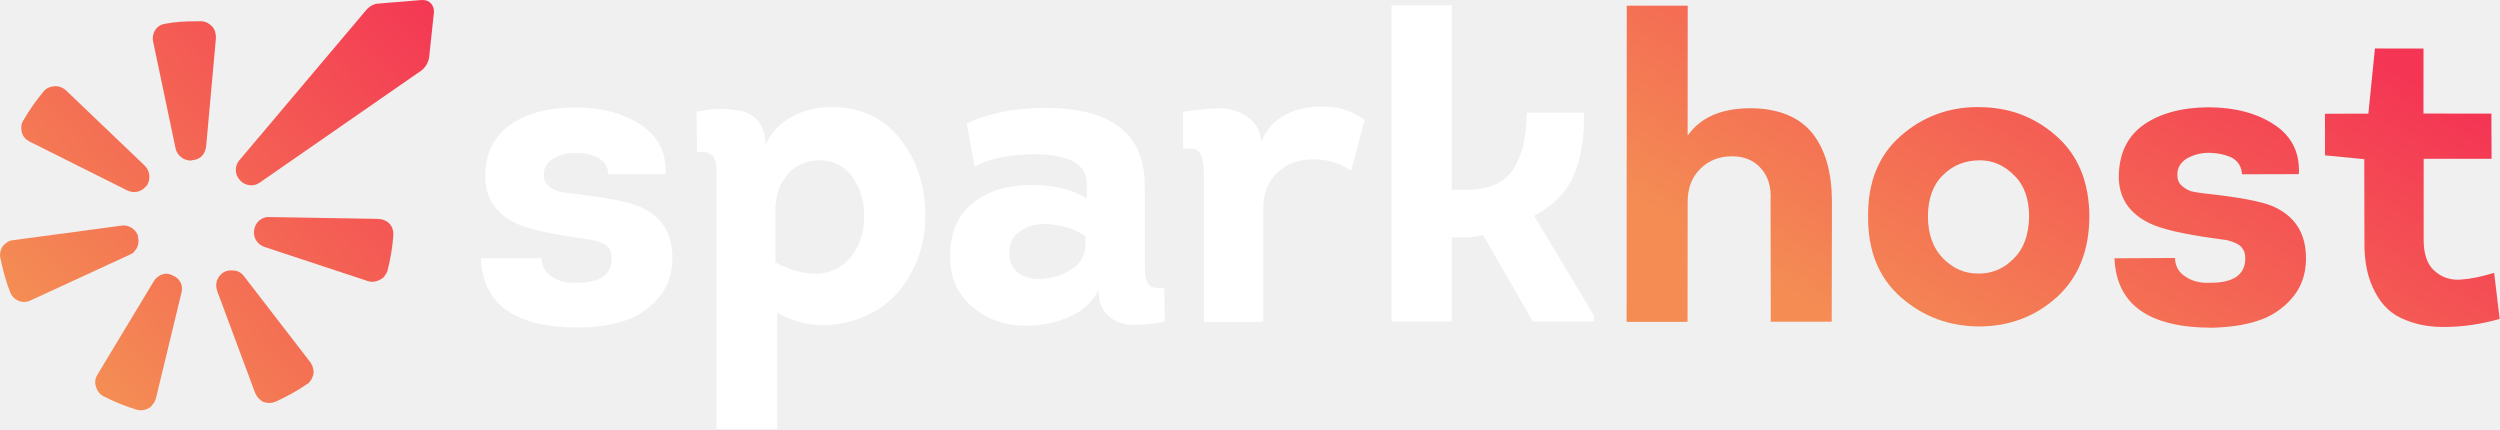
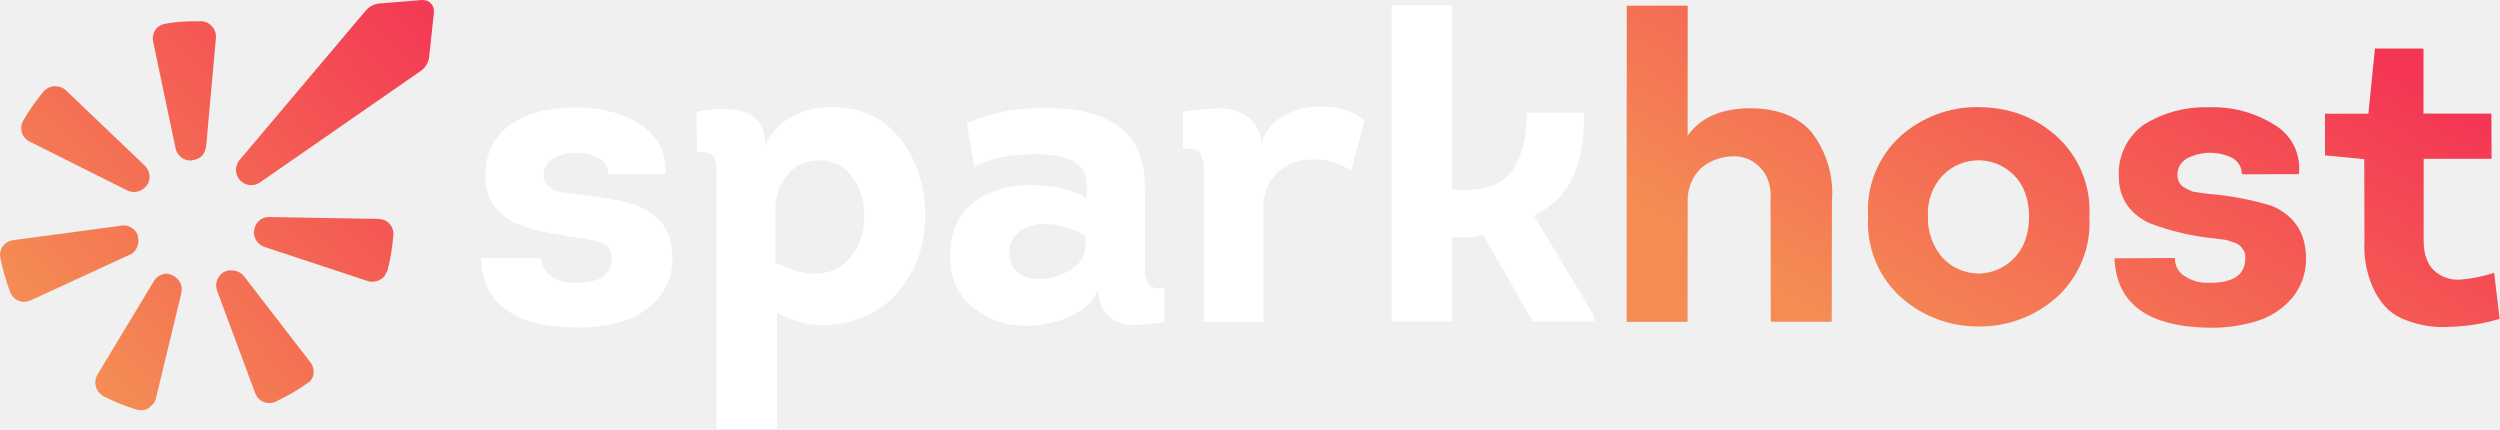
- <svg xmlns="http://www.w3.org/2000/svg" width="100%" height="100%" viewBox="0 0 2566 441" version="1.1" xml:space="preserve" style="fill-rule:evenodd;clip-rule:evenodd;stroke-linejoin:round;stroke-miterlimit:2;">
-   <g transform="matrix(1,0,0,1,-760.8064,-1783.933)">
-     <g transform="matrix(4.166667,0,0,4.166667,0,0)">
-       <g transform="matrix(-92.90322,85.16129,85.16129,92.90322,311.9288,449.9214)">
-         <path d="M0.676,-0.133C0.691,-0.136 0.705,-0.129 0.711,-0.115L0.791,0.082C0.794,0.09 0.794,0.099 0.791,0.106C0.787,0.114 0.781,0.119 0.773,0.122C0.751,0.129 0.728,0.135 0.705,0.138C0.702,0.139 0.7,0.139 0.697,0.138C0.692,0.138 0.687,0.135 0.682,0.132C0.676,0.127 0.672,0.119 0.671,0.111L0.653,-0.101C0.652,-0.111 0.656,-0.119 0.663,-0.125C0.666,-0.129 0.671,-0.131 0.676,-0.133Z" style="fill:url(#_Linear1);fill-rule:nonzero;" />
-       </g>
-     </g>
-     <g transform="matrix(4.166667,0,0,4.166667,0,0)">
-       <g transform="matrix(-92.90322,85.16129,85.16129,92.90322,308.5196,446.2023)">
-         <path d="M0.577,-0.114L0.577,-0.114C0.589,-0.105 0.592,-0.089 0.585,-0.076L0.481,0.11C0.477,0.117 0.47,0.122 0.462,0.124C0.458,0.125 0.454,0.126 0.451,0.125C0.446,0.124 0.442,0.123 0.439,0.121C0.419,0.108 0.401,0.094 0.384,0.078C0.378,0.072 0.374,0.065 0.374,0.056C0.374,0.048 0.378,0.04 0.384,0.034C0.384,0.034 0.539,-0.113 0.539,-0.113C0.549,-0.123 0.566,-0.123 0.577,-0.114Z" style="fill:url(#_Linear2);fill-rule:nonzero;" />
-       </g>
-     </g>
-     <g transform="matrix(4.166667,0,0,4.166667,0,0)">
-       <g transform="matrix(-92.90322,85.16129,85.16129,92.90322,301.1676,438.1819)">
-         <path d="M0.79,-0.086L0.994,-0.026C1.002,-0.024 1.009,-0.018 1.012,-0.011C1.016,-0.003 1.017,0.005 1.014,0.013C1.006,0.035 0.996,0.056 0.984,0.076C0.98,0.083 0.973,0.088 0.965,0.09C0.962,0.091 0.958,0.091 0.955,0.09C0.95,0.09 0.946,0.088 0.942,0.086L0.765,-0.033C0.752,-0.041 0.748,-0.057 0.755,-0.07C0.756,-0.074 0.759,-0.077 0.761,-0.08C0.769,-0.087 0.78,-0.089 0.79,-0.086Z" style="fill:url(#_Linear3);fill-rule:nonzero;" />
-       </g>
-     </g>
-     <g transform="matrix(4.166667,0,0,4.166667,0,0)">
-       <g transform="matrix(-92.90322,85.16129,85.16129,92.90322,280.2104,415.3196)">
-         <path d="M0.763,0.037L0.938,-0.085C0.944,-0.09 0.953,-0.091 0.961,-0.09C0.969,-0.088 0.976,-0.083 0.98,-0.076C0.992,-0.056 1.003,-0.035 1.011,-0.014C1.014,-0.006 1.014,0.002 1.01,0.01C1.007,0.017 1,0.023 0.992,0.025L0.789,0.09C0.785,0.092 0.78,0.092 0.776,0.091C0.767,0.09 0.758,0.084 0.754,0.075L0.753,0.075C0.747,0.063 0.75,0.048 0.76,0.039C0.761,0.038 0.762,0.038 0.763,0.037Z" style="fill:url(#_Linear4);fill-rule:nonzero;" />
-       </g>
-     </g>
-     <g transform="matrix(4.166667,0,0,4.166667,0,0)">
-       <g transform="matrix(-92.90322,85.16129,85.16129,92.90322,273.462,407.9576)">
-         <path d="M0.432,-0.116C0.439,-0.121 0.447,-0.123 0.455,-0.121C0.463,-0.119 0.47,-0.114 0.474,-0.107L0.583,0.077C0.59,0.089 0.587,0.106 0.576,0.115L0.575,0.115C0.568,0.121 0.56,0.123 0.552,0.122C0.546,0.121 0.541,0.118 0.536,0.114L0.379,-0.029C0.373,-0.035 0.369,-0.043 0.369,-0.051C0.369,-0.059 0.372,-0.067 0.378,-0.073C0.381,-0.075 0.383,-0.078 0.386,-0.08C0.401,-0.094 0.416,-0.106 0.432,-0.116Z" style="fill:url(#_Linear5);fill-rule:nonzero;" />
-       </g>
-     </g>
-     <g transform="matrix(4.166667,0,0,4.166667,0,0)">
-       <g transform="matrix(-92.90322,85.16129,85.16129,92.90322,269.8124,403.9762)">
-         <path d="M0.675,-0.13C0.681,-0.135 0.689,-0.138 0.697,-0.137C0.72,-0.134 0.743,-0.129 0.765,-0.122C0.773,-0.12 0.779,-0.114 0.783,-0.107C0.787,-0.099 0.787,-0.091 0.784,-0.083L0.708,0.116C0.703,0.129 0.69,0.137 0.676,0.135C0.676,0.135 0.673,0.135 0.673,0.135C0.659,0.131 0.649,0.118 0.65,0.103L0.664,-0.109C0.665,-0.117 0.668,-0.124 0.674,-0.129C0.674,-0.13 0.674,-0.13 0.675,-0.13Z" style="fill:url(#_Linear6);fill-rule:nonzero;" />
-       </g>
-     </g>
-     <g transform="matrix(4.166667,0,0,4.166667,0,0)">
-       <g transform="matrix(-92.90322,85.16129,85.16129,92.90322,291.2584,427.372)">
-         <path d="M0.032,-0.021L0.099,-0.073C0.106,-0.079 0.116,-0.081 0.125,-0.08C0.196,-0.071 0.507,-0.031 0.507,-0.031C0.521,-0.029 0.532,-0.017 0.532,-0.002L0.532,-0.001C0.532,0.013 0.522,0.026 0.507,0.028L0.126,0.08C0.116,0.081 0.106,0.078 0.098,0.072L0.031,0.013C0.021,0.004 0.021,-0.011 0.03,-0.019C0.031,-0.02 0.031,-0.02 0.032,-0.021Z" style="fill:url(#_Linear7);fill-rule:nonzero;" />
-       </g>
-     </g>
-     <g transform="matrix(4.166667,0,0,4.166667,0,0)">
-       <g transform="matrix(1,0,0,1,301.0674,471.6881)">
-         <path d="M0,20.059L14.938,20.059C15.008,22.051 15.862,23.58 17.499,24.646C19.134,25.715 21.091,26.213 23.368,26.141C29.199,26.141 32.152,24.186 32.224,20.273C32.224,19.278 32.046,18.458 31.69,17.818C31.334,17.178 30.712,16.683 29.823,16.326C28.934,15.969 28.205,15.738 27.636,15.632C27.066,15.526 26.142,15.366 24.862,15.151C16.895,14.085 11.453,12.841 8.536,11.416C3.557,9 1.067,5.159 1.067,-0.108C1.067,-5.656 3.094,-9.869 7.149,-12.751C11.204,-15.631 16.539,-17.072 23.154,-17.072C29.698,-17.072 35.122,-15.631 39.427,-12.751C43.73,-9.869 45.738,-5.834 45.455,-0.64L31.37,-0.64C31.298,-2.418 30.517,-3.735 29.023,-4.59C27.53,-5.442 25.644,-5.868 23.368,-5.868C21.162,-5.868 19.294,-5.388 17.766,-4.43C16.236,-3.469 15.472,-2.17 15.472,-0.534C15.472,0.677 15.898,1.638 16.752,2.347C17.606,3.059 18.477,3.504 19.367,3.682C20.254,3.859 21.411,4.019 22.834,4.162C30.729,5.087 36.065,6.119 38.84,7.254C44.53,9.675 47.304,14.014 47.163,20.273C47.09,24.186 45.898,27.441 43.588,30.037C41.275,32.634 38.466,34.464 35.158,35.531C31.85,36.599 28.133,37.131 24.008,37.131C8.43,37.131 0.427,31.443 0,20.059" style="fill:white;fill-rule:nonzero;" />
-       </g>
-     </g>
-     <g transform="matrix(4.166667,0,0,4.166667,0,0)">
-       <g transform="matrix(1,0,0,1,373.6021,508.9246)">
-         <path d="M0,-29.554L0,-16.109C3.698,-14.19 7.166,-13.282 10.404,-13.39C13.64,-13.496 16.36,-14.846 18.566,-17.444C20.77,-20.039 21.874,-23.435 21.874,-27.633C21.874,-31.332 20.895,-34.533 18.94,-37.237C16.982,-39.94 14.226,-41.292 10.67,-41.292C7.469,-41.221 4.908,-40.046 2.987,-37.771C1.066,-35.493 0.07,-32.755 0,-29.554M-2.455,-45.025C-1.104,-48.084 1.066,-50.415 4.055,-52.016C7.042,-53.616 10.278,-54.417 13.764,-54.417C20.948,-54.417 26.603,-51.802 30.73,-46.574C34.854,-41.346 36.919,-35.03 36.919,-27.633C36.919,-22.654 35.852,-18.118 33.718,-14.031C31.583,-9.938 28.81,-6.808 25.395,-4.638C21.981,-2.47 18.085,-1.172 13.711,-0.746C9.336,-0.317 4.908,-1.314 0.426,-3.732L0.426,24.863L-14.512,24.863L-14.512,-38.571C-14.512,-38.82 -14.53,-39.228 -14.565,-39.797C-14.602,-40.367 -14.655,-40.741 -14.725,-40.918C-14.796,-41.095 -14.903,-41.381 -15.045,-41.772C-15.188,-42.161 -15.384,-42.429 -15.632,-42.573C-15.882,-42.713 -16.166,-42.873 -16.486,-43.053C-16.806,-43.23 -17.216,-43.319 -17.712,-43.319L-19.312,-43.319L-19.42,-53.242C-17.429,-53.668 -15.544,-53.9 -13.765,-53.936C-11.988,-53.971 -10.19,-53.792 -8.376,-53.402C-6.562,-53.011 -5.122,-52.104 -4.054,-50.681C-2.988,-49.258 -2.455,-47.374 -2.455,-45.025" style="fill:white;fill-rule:nonzero;" />
-       </g>
-     </g>
-     <g transform="matrix(4.166667,0,0,4.166667,0,0)">
-       <g transform="matrix(1,0,0,1,449.9785,474.1401)">
-         <path d="M0,14.834L0,12.165C-2.917,10.175 -6.474,9.178 -10.67,9.178C-13.16,9.321 -15.188,10.084 -16.752,11.473C-18.317,12.859 -18.957,14.763 -18.672,17.181C-18.531,18.959 -17.784,20.328 -16.432,21.288C-15.081,22.249 -13.48,22.729 -11.63,22.729C-8.856,22.729 -6.278,22.035 -3.895,20.648C-1.512,19.262 -0.213,17.324 0,14.834M3.201,25.396C1.778,28.385 -0.623,30.608 -4,32.066C-7.38,33.522 -10.919,34.252 -14.618,34.252C-19.597,34.252 -23.919,32.778 -27.582,29.826C-31.247,26.873 -33.149,22.98 -33.291,18.141C-33.575,12.096 -31.833,7.489 -28.062,4.322C-24.293,1.158 -19.384,-0.425 -13.338,-0.425C-7.718,-0.425 -3.166,0.678 0.32,2.882L0.32,-0.64C0.32,-5.547 -3.947,-8 -12.483,-8C-18.672,-8 -23.617,-6.968 -27.315,-4.907L-29.236,-15.577C-23.831,-18.138 -17.392,-19.418 -9.922,-19.418C6.438,-19.418 14.618,-13.016 14.618,-0.211L14.618,18.355C14.618,19.779 14.636,20.773 14.672,21.342C14.707,21.911 14.867,22.569 15.152,23.315C15.436,24.063 15.916,24.543 16.593,24.755C17.268,24.97 18.21,25.041 19.42,24.97L19.527,33.292C16.822,33.791 14.261,34.039 11.844,34.039C9.425,34.039 7.38,33.31 5.709,31.852C4.037,30.394 3.201,28.242 3.201,25.396" style="fill:white;fill-rule:nonzero;" />
-       </g>
-     </g>
-     <g transform="matrix(4.166667,0,0,4.166667,0,0)">
-       <g transform="matrix(1,0,0,1,493.3506,498.5409)">
-         <path d="M0,-35.39C0.996,-38.234 2.829,-40.404 5.496,-41.898C8.163,-43.393 11.133,-44.139 14.405,-44.139C18.675,-44.282 22.337,-43.179 25.396,-40.832L22.088,-28.348C19.101,-30.337 15.899,-31.263 12.484,-31.122C9.071,-31.122 6.206,-30.036 3.896,-27.867C1.583,-25.696 0.427,-22.726 0.427,-18.958L0.427,8.892L-14.191,8.892L-14.191,-27.387C-14.191,-29.876 -14.511,-31.637 -15.151,-32.669C-15.792,-33.699 -17.178,-34.038 -19.312,-33.681L-19.312,-42.858C-16.61,-43.285 -13.889,-43.568 -11.15,-43.713C-8.413,-43.853 -5.939,-43.213 -3.734,-41.792C-1.53,-40.367 -0.284,-38.234 0,-35.39" style="fill:white;fill-rule:nonzero;" />
-       </g>
-     </g>
-     <g transform="matrix(4.166667,0,0,4.166667,0,0)">
-       <g transform="matrix(1,0,0,1,540.2256,461.8712)">
-         <path d="M0,13.018L3.628,13.018C9.104,13.018 12.945,11.329 15.151,7.948C17.355,4.572 18.459,-0.07 18.459,-5.975L32.544,-5.975C32.687,-0.001 31.866,5.104 30.091,9.337C28.311,13.57 25.038,16.931 20.273,19.42L34.999,43.961L34.999,45.456L19.953,45.456L7.683,24.114C6.402,24.542 4.979,24.754 3.415,24.754L0,24.754L0,45.456L-14.831,45.456L-14.831,-32.438L0,-32.438L0,13.018Z" style="fill:white;fill-rule:nonzero;" />
-       </g>
-     </g>
-     <g transform="matrix(4.166667,0,0,4.166667,0,0)">
-       <g transform="matrix(-63.87097,105.6774,105.6774,63.87097,662.5389,379.1712)">
-         <path d="M0.681,-0.338L1.221,-0.012L1.158,0.092L0.954,-0.031C0.93,-0.046 0.906,-0.05 0.883,-0.044C0.86,-0.038 0.842,-0.024 0.829,-0.002C0.817,0.018 0.814,0.038 0.82,0.058C0.826,0.079 0.841,0.096 0.866,0.109L1.072,0.234L1.009,0.338L0.803,0.214C0.754,0.184 0.722,0.15 0.707,0.11C0.693,0.071 0.7,0.026 0.729,-0.022C0.759,-0.071 0.796,-0.097 0.84,-0.1L0.618,-0.234L0.681,-0.338Z" style="fill:url(#_Linear8);fill-rule:nonzero;" />
-       </g>
-     </g>
-     <g transform="matrix(4.166667,0,0,4.166667,0,0)">
-       <g transform="matrix(-63.87097,105.6774,105.6774,63.87097,713.332,409.8704)">
-         <path d="M0.492,-0.115C0.523,-0.166 0.567,-0.2 0.622,-0.217C0.677,-0.234 0.734,-0.225 0.792,-0.189C0.851,-0.154 0.886,-0.107 0.896,-0.049C0.906,0.008 0.896,0.062 0.865,0.114C0.834,0.165 0.791,0.199 0.736,0.216C0.68,0.233 0.623,0.224 0.564,0.189C0.505,0.153 0.47,0.106 0.46,0.048C0.45,-0.008 0.46,-0.062 0.491,-0.113C0.491,-0.114 0.492,-0.115 0.492,-0.115ZM0.776,0.057C0.79,0.034 0.793,0.009 0.786,-0.018C0.779,-0.045 0.761,-0.068 0.73,-0.087C0.7,-0.105 0.671,-0.111 0.644,-0.104C0.616,-0.097 0.596,-0.081 0.581,-0.057C0.567,-0.034 0.564,-0.009 0.571,0.018C0.577,0.045 0.596,0.068 0.626,0.086C0.657,0.104 0.686,0.11 0.713,0.103C0.74,0.097 0.761,0.082 0.775,0.059C0.775,0.058 0.775,0.058 0.776,0.057Z" style="fill:url(#_Linear9);fill-rule:nonzero;" />
-       </g>
-     </g>
-     <g transform="matrix(4.166667,0,0,4.166667,0,0)">
-       <g transform="matrix(-63.87097,105.6774,105.6774,63.87097,755.1464,435.1428)">
-         <path d="M0.351,-0.209C0.388,-0.225 0.426,-0.221 0.465,-0.198C0.501,-0.176 0.517,-0.143 0.513,-0.098C0.511,-0.072 0.497,-0.029 0.471,0.031C0.467,0.04 0.464,0.048 0.462,0.052C0.461,0.056 0.459,0.062 0.458,0.07C0.457,0.078 0.458,0.084 0.461,0.089C0.463,0.094 0.468,0.099 0.475,0.103C0.503,0.119 0.529,0.107 0.553,0.066C0.563,0.051 0.568,0.035 0.567,0.019C0.567,0.004 0.56,-0.009 0.546,-0.018L0.609,-0.121C0.686,-0.07 0.692,0.009 0.627,0.117C0.609,0.145 0.59,0.169 0.569,0.187C0.548,0.206 0.523,0.218 0.495,0.223C0.468,0.228 0.44,0.223 0.413,0.207C0.369,0.181 0.35,0.144 0.357,0.094C0.361,0.07 0.376,0.029 0.403,-0.029C0.408,-0.04 0.412,-0.049 0.414,-0.055C0.417,-0.062 0.417,-0.07 0.416,-0.079C0.415,-0.088 0.41,-0.095 0.401,-0.1C0.39,-0.107 0.378,-0.107 0.365,-0.101C0.352,-0.094 0.34,-0.083 0.331,-0.068C0.322,-0.052 0.317,-0.037 0.316,-0.023C0.316,-0.009 0.322,0.002 0.334,0.01L0.275,0.107C0.238,0.087 0.218,0.057 0.216,0.015C0.214,-0.027 0.227,-0.071 0.254,-0.116C0.282,-0.162 0.315,-0.193 0.351,-0.209Z" style="fill:url(#_Linear10);fill-rule:nonzero;" />
-       </g>
-     </g>
-     <g transform="matrix(4.166667,0,0,4.166667,0,0)">
-       <g transform="matrix(-63.87097,105.6774,105.6774,63.87097,791.5223,457.1283)">
-         <path d="M-0.018,-0.237L0.1,-0.181L0.145,-0.255L0.216,-0.212L0.182,-0.141L0.322,-0.056C0.358,-0.035 0.383,-0.011 0.398,0.015C0.414,0.041 0.419,0.068 0.414,0.095C0.41,0.122 0.399,0.149 0.382,0.175C0.365,0.202 0.343,0.229 0.315,0.255L0.242,0.198C0.261,0.181 0.276,0.165 0.288,0.148C0.3,0.131 0.304,0.113 0.3,0.093C0.296,0.074 0.282,0.058 0.259,0.044L0.12,-0.04L0.05,0.076L-0.027,0.029L0.043,-0.087L-0.068,-0.154L-0.018,-0.237Z" style="fill:url(#_Linear11);fill-rule:nonzero;" />
-       </g>
-     </g>
-   </g>
+ <svg xmlns="http://www.w3.org/2000/svg" xml:space="preserve" style="fill-rule:evenodd;clip-rule:evenodd;stroke-linejoin:round;stroke-miterlimit:2" viewBox="0 0 2566 441">
+   <path d="M.676-.133a.03.03 0 0 1 .035.018l.08.197a.03.03 0 0 1 0 .024.03.03 0 0 1-.018.016.4.4 0 0 1-.076.016Q.689.138.682.132A.03.03 0 0 1 .671.111L.653-.101a.03.03 0 0 1 .01-.024q.005-.006.013-.008" style="fill:url(#a);fill-rule:nonzero" transform="rotate(137.49 251.8 150.18)scale(525.1233 -525.1233)" />
+   <path d="M.577-.114a.03.03 0 0 1 .008.038L.481.11a.03.03 0 0 1-.019.014Q.456.126.451.125L.439.121A.4.4 0 0 1 .384.078a.03.03 0 0 1-.01-.022q0-.012.01-.022l.155-.147c.01-.01.027-.01.038-.001" style="fill:url(#b);fill-rule:nonzero" transform="rotate(137.49 247.712 139.67)scale(525.1233 -525.1233)" />
+   <path d="m.79-.086.204.06a.03.03 0 0 1 .018.015.03.03 0 0 1 .002.024.4.4 0 0 1-.03.063.03.03 0 0 1-.019.014h-.01Q.948.09.942.086L.765-.033a.03.03 0 0 1-.01-.037q.002-.006.006-.01A.03.03 0 0 1 .79-.086" style="fill:url(#c);fill-rule:nonzero" transform="rotate(137.49 238.895 117.003)scale(525.1233 -525.1233)" />
+   <path d="m.763.037.175-.122q.01-.007.023-.005a.03.03 0 0 1 .019.014q.018.03.031.062A.03.03 0 0 1 1.01.01a.03.03 0 0 1-.018.015L.789.09a.02.02 0 0 1-.013.001.03.03 0 0 1-.022-.016H.753A.03.03 0 0 1 .76.039z" style="fill:url(#d);fill-rule:nonzero" transform="rotate(137.49 213.761 52.39)scale(525.1233 -525.1233)" />
+   <path d="M.432-.116a.03.03 0 0 1 .023-.005.03.03 0 0 1 .019.014l.109.184a.03.03 0 0 1-.007.038H.575a.03.03 0 0 1-.023.007.04.04 0 0 1-.016-.008L.379-.029a.03.03 0 0 1-.01-.022q0-.013.009-.022L.386-.08a.3.3 0 0 1 .046-.036" style="fill:url(#e);fill-rule:nonzero" transform="rotate(137.49 205.668 31.583)scale(525.1233 -525.1233)" />
+   <path d="M.675-.13a.03.03 0 0 1 .022-.007.4.4 0 0 1 .068.015.03.03 0 0 1 .018.015.03.03 0 0 1 .001.024L.708.116a.03.03 0 0 1-.032.019H.673A.03.03 0 0 1 .65.103l.014-.212a.03.03 0 0 1 .01-.02z" style="fill:url(#f);fill-rule:nonzero" transform="rotate(137.49 201.291 20.331)scale(525.1233 -525.1233)" />
+   <path d="m.032-.021.067-.052A.04.04 0 0 1 .125-.08l.382.049a.03.03 0 0 1 .025.029v.001a.03.03 0 0 1-.025.029L.126.08A.04.04 0 0 1 .098.072L.031.013C.021.004.021-.011.03-.019z" style="fill:url(#g);fill-rule:nonzero" transform="rotate(137.49 227.01 86.452)scale(525.1233 -525.1233)" />
+   <path d="M0 20.059h14.938q.105 2.988 2.561 4.587 2.453 1.603 5.869 1.495 8.747 0 8.856-5.868 0-1.494-.534-2.455-.534-.958-1.867-1.492-1.333-.535-2.187-.694a183 183 0 0 0-2.774-.481q-11.95-1.598-16.326-3.735Q1.067 7.792 1.067-.108q0-8.321 6.082-12.643 6.083-4.32 16.005-4.321 9.816 0 16.273 4.321Q45.88-8.43 45.455-.64H31.37q-.107-2.667-2.347-3.95-2.24-1.278-5.655-1.278-3.31 0-5.602 1.438-2.294 1.442-2.294 3.896 0 1.817 1.28 2.881 1.28 1.068 2.615 1.335 1.331.265 3.467.48Q34.677 5.55 38.84 7.254q8.535 3.631 8.323 13.019-.11 5.87-3.575 9.764a18.83 18.83 0 0 1-8.43 5.494q-4.962 1.601-11.15 1.6C8.43 37.131.427 31.443 0 20.059" style="fill:#fff;fill-rule:nonzero" transform="translate(493.641 181.434)scale(4.16667)" />
+   <path d="M0-29.554v13.445q5.547 2.88 10.404 2.719 4.854-.158 8.162-4.054 3.307-3.892 3.308-10.189 0-5.548-2.934-9.604-2.936-4.055-8.27-4.055-4.802.108-7.683 3.521Q.105-34.355 0-29.554m-2.455-15.471q2.027-4.589 6.51-6.991 4.48-2.4 9.709-2.401 10.776 0 16.966 7.843 6.187 7.844 6.189 18.941 0 7.47-3.201 13.602-3.201 6.139-8.323 9.393-5.122 3.253-11.684 3.892Q7.149-.104.426-3.732v28.595h-14.938v-63.434q0-.373-.053-1.226-.055-.855-.16-1.121a31 31 0 0 1-.32-.854q-.215-.584-.587-.801l-.854-.48q-.481-.266-1.226-.266h-1.6l-.108-9.923q2.986-.64 5.655-.694a23.4 23.4 0 0 1 5.389.534q2.72.586 4.322 2.721 1.599 2.133 1.599 5.656" style="fill:#fff;fill-rule:nonzero" transform="translate(795.87 336.586)scale(4.16667)" />
+   <path d="M0 14.834v-2.669q-4.376-2.986-10.67-2.987-3.735.213-6.082 2.295-2.347 2.08-1.92 5.708.212 2.667 2.24 4.107t4.802 1.441q4.16 0 7.735-2.081Q-.32 18.569 0 14.834m3.201 10.562Q1.066 29.879-4 32.066a26.6 26.6 0 0 1-10.618 2.186q-7.469.001-12.964-4.426-5.497-4.428-5.709-11.685-.427-9.068 5.229-13.819 5.654-4.746 14.724-4.747 8.43 0 13.658 3.307V-.64Q.32-8-12.483-8q-9.284 0-14.832 3.093l-1.921-10.67q8.108-3.841 19.314-3.841 24.54 0 24.54 19.207v18.566q0 2.135.054 2.987.052.854.48 1.973.426 1.122 1.441 1.44 1.012.322 2.827.215l.107 8.322q-4.057.748-7.683.747-3.629 0-6.135-2.187-2.508-2.187-2.508-6.456" style="fill:#fff;fill-rule:nonzero" transform="translate(1114.104 191.65)scale(4.16667)" />
+   <path d="M0-35.39q1.495-4.267 5.496-6.508 4-2.242 8.909-2.241 6.404-.214 10.991 3.307l-3.308 12.484q-4.481-2.984-9.604-2.774-5.121 0-8.588 3.255Q.426-24.61.427-18.958v27.85h-14.618v-36.279q0-3.734-.96-5.282-.96-1.546-4.161-1.012v-9.177a79 79 0 0 1 8.162-.855q4.107-.21 7.416 1.921Q-.427-39.655 0-35.39" style="fill:#fff;fill-rule:nonzero" transform="translate(1294.821 293.32)scale(4.16667)" />
+   <path d="M0 13.018h3.628q8.214 0 11.523-5.07 3.307-5.065 3.308-13.923h14.085c.143 5.974-.678 11.079-2.453 15.312q-2.67 6.35-9.818 10.083l14.726 24.541v1.495H19.953L7.683 24.114q-1.922.641-4.268.64H0v20.702h-14.831v-77.894H0z" style="fill:#fff;fill-rule:nonzero" transform="translate(1490.134 140.53)scale(4.16667)" />
+   <path d="m.681-.338.54.326-.063.104-.204-.123a.09.09 0 0 0-.071-.013.1.1 0 0 0-.054.042.07.07 0 0 0-.009.06Q.829.09.866.109l.206.125-.063.104L.803.214A.2.2 0 0 1 .707.11Q.686.05.729-.022.774-.095.84-.1L.618-.234z" style="fill:url(#h);fill-rule:nonzero" transform="rotate(121.149 1057.436 461.972)scale(514.4985 -514.4985)" />
+   <path d="M.492-.115a.23.23 0 0 1 .13-.102.2.2 0 0 1 .17.028.2.2 0 0 1 .104.14.23.23 0 0 1-.031.163.23.23 0 0 1-.129.102.2.2 0 0 1-.172-.027A.2.2 0 0 1 .46.048Q.445-.036.491-.113zm.284.172a.1.1 0 0 0 .01-.075.12.12 0 0 0-.056-.069.11.11 0 0 0-.086-.017.1.1 0 0 0-.063.047.1.1 0 0 0-.01.075q.01.04.055.068.046.027.087.017A.1.1 0 0 0 .775.059z" style="fill:url(#i);fill-rule:nonzero" transform="rotate(121.149 1127.18 585.617)scale(514.4985 -514.4985)" />
+   <path d="M.351-.209a.12.12 0 0 1 .114.011q.054.033.048.1a.5.5 0 0 1-.042.129L.462.052.458.07a.03.03 0 0 0 .003.019q.003.008.014.014.042.024.078-.037A.08.08 0 0 0 .567.019a.04.04 0 0 0-.021-.037l.063-.103q.115.076.018.238a.3.3 0 0 1-.058.07.15.15 0 0 1-.074.036.12.12 0 0 1-.082-.016Q.347.168.357.094a.6.6 0 0 1 .046-.123l.011-.026a.1.1 0 0 0 .002-.024Q.414-.092.401-.1.384-.11.365-.101a.1.1 0 0 0-.034.033.1.1 0 0 0-.015.045q0 .021.018.033L.275.107A.1.1 0 0 1 .216.015a.23.23 0 0 1 .038-.131.23.23 0 0 1 .097-.093" style="fill:url(#j);fill-rule:nonzero" transform="rotate(121.149 1184.594 687.405)scale(514.4985 -514.4985)" />
+   <path d="M-.018-.237.1-.181l.045-.074.071.043-.034.071.14.085a.2.2 0 0 1 .076.071q.024.04.016.08a.2.2 0 0 1-.032.08.4.4 0 0 1-.067.08L.242.198a.3.3 0 0 0 .046-.05A.07.07 0 0 0 .3.093Q.294.065.259.044L.12-.04.05.076-.027.029l.07-.116-.111-.067z" style="fill:url(#k);fill-rule:nonzero" transform="rotate(121.149 1234.541 775.955)scale(514.4985 -514.4985)" />
  <defs>
-     <linearGradient id="_Linear1" x1="0" y1="0" x2="1" y2="0" gradientUnits="userSpaceOnUse" gradientTransform="matrix(1,0,0,-1,0,0.002531)">
-       <stop offset="0" style="stop-color:rgb(244,54,84);stop-opacity:1" />
-       <stop offset="1" style="stop-color:rgb(244,140,84);stop-opacity:1" />
+     <linearGradient id="a" x1="0" x2="1" y1="0" y2="0" gradientTransform="matrix(1 0 0 -1 0 .003)" gradientUnits="userSpaceOnUse">
+       <stop offset="0" style="stop-color:#f43654;stop-opacity:1" />
+       <stop offset="1" style="stop-color:#f48c54;stop-opacity:1" />
    </linearGradient>
-     <linearGradient id="_Linear2" x1="0" y1="0" x2="1" y2="0" gradientUnits="userSpaceOnUse" gradientTransform="matrix(1,0,0,-1,0,0.002422)">
-       <stop offset="0" style="stop-color:rgb(244,54,84);stop-opacity:1" />
-       <stop offset="1" style="stop-color:rgb(244,140,84);stop-opacity:1" />
+     <linearGradient id="b" x1="0" x2="1" y1="0" y2="0" gradientTransform="matrix(1 0 0 -1 0 .002)" gradientUnits="userSpaceOnUse">
+       <stop offset="0" style="stop-color:#f43654;stop-opacity:1" />
+       <stop offset="1" style="stop-color:#f48c54;stop-opacity:1" />
    </linearGradient>
-     <linearGradient id="_Linear3" x1="0" y1="0" x2="1" y2="0" gradientUnits="userSpaceOnUse" gradientTransform="matrix(1,0,0,-1,0,0.001596)">
-       <stop offset="0" style="stop-color:rgb(244,54,84);stop-opacity:1" />
-       <stop offset="1" style="stop-color:rgb(244,140,84);stop-opacity:1" />
+     <linearGradient id="c" x1="0" x2="1" y1="0" y2="0" gradientTransform="matrix(1 0 0 -1 0 .002)" gradientUnits="userSpaceOnUse">
+       <stop offset="0" style="stop-color:#f43654;stop-opacity:1" />
+       <stop offset="1" style="stop-color:#f48c54;stop-opacity:1" />
    </linearGradient>
-     <linearGradient id="_Linear4" x1="0" y1="0" x2="1" y2="0" gradientUnits="userSpaceOnUse" gradientTransform="matrix(1,0,0,-1,0,0.000724)">
-       <stop offset="0" style="stop-color:rgb(244,54,84);stop-opacity:1" />
-       <stop offset="1" style="stop-color:rgb(244,140,84);stop-opacity:1" />
+     <linearGradient id="d" x1="0" x2="1" y1="0" y2="0" gradientTransform="scale(1 -1)" gradientUnits="userSpaceOnUse">
+       <stop offset="0" style="stop-color:#f43654;stop-opacity:1" />
+       <stop offset="1" style="stop-color:#f48c54;stop-opacity:1" />
    </linearGradient>
-     <linearGradient id="_Linear5" x1="0" y1="0" x2="1" y2="0" gradientUnits="userSpaceOnUse" gradientTransform="matrix(1,0,0,-1,0,0.000256)">
-       <stop offset="0" style="stop-color:rgb(244,54,84);stop-opacity:1" />
-       <stop offset="1" style="stop-color:rgb(244,140,84);stop-opacity:1" />
+     <linearGradient id="e" x1="0" x2="1" y1="0" y2="0" gradientTransform="scale(1 -1)" gradientUnits="userSpaceOnUse">
+       <stop offset="0" style="stop-color:#f43654;stop-opacity:1" />
+       <stop offset="1" style="stop-color:#f48c54;stop-opacity:1" />
    </linearGradient>
-     <linearGradient id="_Linear6" x1="0" y1="0" x2="1" y2="0" gradientUnits="userSpaceOnUse" gradientTransform="matrix(1,0,0,-1,0,-0.000806)">
-       <stop offset="0" style="stop-color:rgb(244,54,84);stop-opacity:1" />
-       <stop offset="1" style="stop-color:rgb(244,140,84);stop-opacity:1" />
+     <linearGradient id="f" x1="0" x2="1" y1="0" y2="0" gradientTransform="scale(1 -1)" gradientUnits="userSpaceOnUse">
+       <stop offset="0" style="stop-color:#f43654;stop-opacity:1" />
+       <stop offset="1" style="stop-color:#f48c54;stop-opacity:1" />
    </linearGradient>
-     <linearGradient id="_Linear7" x1="0" y1="0" x2="1" y2="0" gradientUnits="userSpaceOnUse" gradientTransform="matrix(1,0,0,-1,0,-0.000135)">
-       <stop offset="0" style="stop-color:rgb(244,54,84);stop-opacity:1" />
-       <stop offset="1" style="stop-color:rgb(244,140,84);stop-opacity:1" />
+     <linearGradient id="g" x1="0" x2="1" y1="0" y2="0" gradientTransform="scale(1 -1)" gradientUnits="userSpaceOnUse">
+       <stop offset="0" style="stop-color:#f43654;stop-opacity:1" />
+       <stop offset="1" style="stop-color:#f48c54;stop-opacity:1" />
    </linearGradient>
-     <linearGradient id="_Linear8" x1="0" y1="0" x2="1" y2="0" gradientUnits="userSpaceOnUse" gradientTransform="matrix(1,0,0,-1,0,0.000002)">
-       <stop offset="0" style="stop-color:rgb(244,54,84);stop-opacity:1" />
-       <stop offset="1" style="stop-color:rgb(244,140,84);stop-opacity:1" />
+     <linearGradient id="h" x1="0" x2="1" y1="0" y2="0" gradientTransform="scale(1 -1)" gradientUnits="userSpaceOnUse">
+       <stop offset="0" style="stop-color:#f43654;stop-opacity:1" />
+       <stop offset="1" style="stop-color:#f48c54;stop-opacity:1" />
    </linearGradient>
-     <linearGradient id="_Linear9" x1="0" y1="0" x2="1" y2="0" gradientUnits="userSpaceOnUse" gradientTransform="matrix(1,0,0,-1,0,-0.000169)">
-       <stop offset="0" style="stop-color:rgb(244,54,84);stop-opacity:1" />
-       <stop offset="1" style="stop-color:rgb(244,140,84);stop-opacity:1" />
+     <linearGradient id="i" x1="0" x2="1" y1="0" y2="0" gradientTransform="scale(1 -1)" gradientUnits="userSpaceOnUse">
+       <stop offset="0" style="stop-color:#f43654;stop-opacity:1" />
+       <stop offset="1" style="stop-color:#f48c54;stop-opacity:1" />
    </linearGradient>
-     <linearGradient id="_Linear10" x1="0" y1="0" x2="1" y2="0" gradientUnits="userSpaceOnUse" gradientTransform="matrix(1,0,0,-1,0,0.002968)">
-       <stop offset="0" style="stop-color:rgb(244,54,84);stop-opacity:1" />
-       <stop offset="1" style="stop-color:rgb(244,140,84);stop-opacity:1" />
+     <linearGradient id="j" x1="0" x2="1" y1="0" y2="0" gradientTransform="matrix(1 0 0 -1 0 .003)" gradientUnits="userSpaceOnUse">
+       <stop offset="0" style="stop-color:#f43654;stop-opacity:1" />
+       <stop offset="1" style="stop-color:#f48c54;stop-opacity:1" />
    </linearGradient>
-     <linearGradient id="_Linear11" x1="0" y1="0" x2="1" y2="0" gradientUnits="userSpaceOnUse" gradientTransform="matrix(1,0,0,-1,0,0.000005)">
-       <stop offset="0" style="stop-color:rgb(244,54,84);stop-opacity:1" />
-       <stop offset="1" style="stop-color:rgb(244,140,84);stop-opacity:1" />
+     <linearGradient id="k" x1="0" x2="1" y1="0" y2="0" gradientTransform="scale(1 -1)" gradientUnits="userSpaceOnUse">
+       <stop offset="0" style="stop-color:#f43654;stop-opacity:1" />
+       <stop offset="1" style="stop-color:#f48c54;stop-opacity:1" />
    </linearGradient>
  </defs>
</svg>
